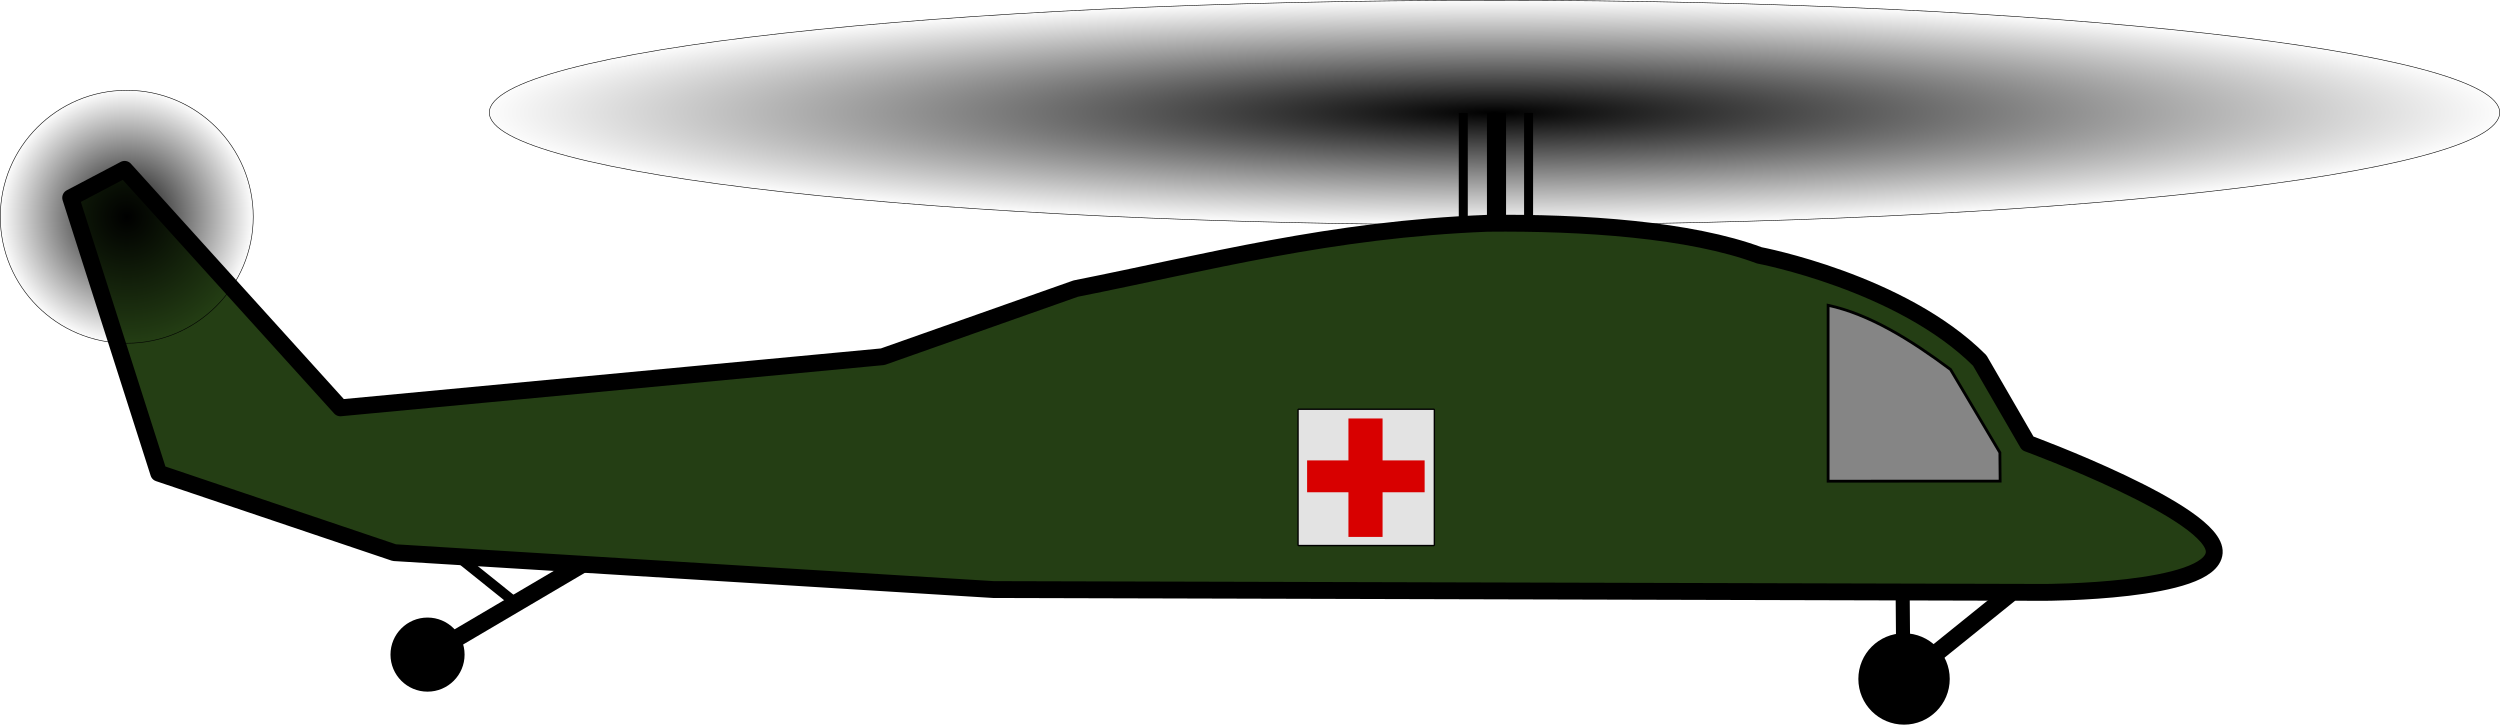
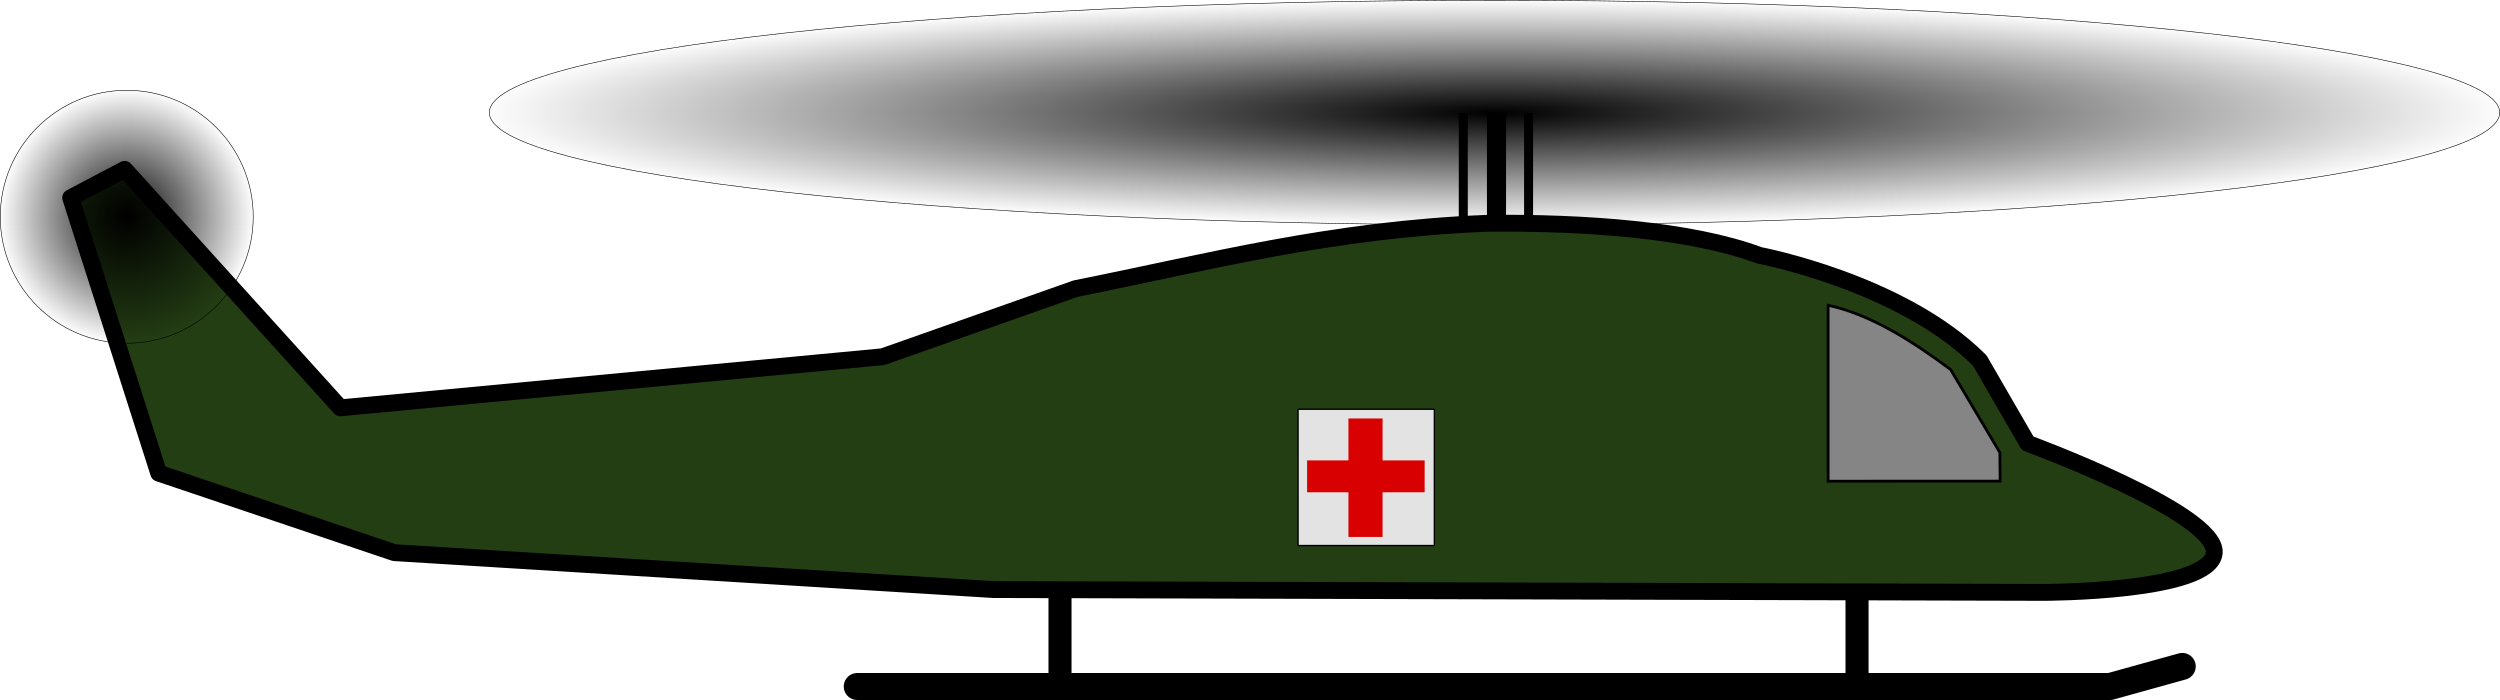
- <svg xmlns="http://www.w3.org/2000/svg" xmlns:xlink="http://www.w3.org/1999/xlink" width="889.478" height="257.823" viewBox="0 0 235.341 68.216" version="1.1" id="svg8">
+ <svg xmlns="http://www.w3.org/2000/svg" xmlns:xlink="http://www.w3.org/1999/xlink" width="889.478" height="249.052" viewBox="0 0 235.341 65.895" version="1.1" id="svg8">
  <defs id="defs2">
    <linearGradient id="linearGradient861">
      <stop style="stop-color:#000000;stop-opacity:1;" offset="0" id="stop857" />
      <stop style="stop-color:#000000;stop-opacity:0;" offset="1" id="stop859" />
    </linearGradient>
    <radialGradient xlink:href="#linearGradient861" id="radialGradient863" cx="21.45" cy="19.56" fx="21.45" fy="19.56" r="12.039" gradientUnits="userSpaceOnUse" gradientTransform="translate(-10.82442,27.92967)" />
    <radialGradient xlink:href="#linearGradient861" id="radialGradient863-9" cx="21.45" cy="19.56" fx="21.45" fy="19.56" r="12.039" gradientUnits="userSpaceOnUse" gradientTransform="matrix(7.947603,0,0,0.887761,-31.09647,20.31474)" />
  </defs>
  <g id="layer2" style="display:inline" transform="translate(1.307243,-27.08323)">
    <path style="fill:none;stroke:#000000;stroke-width:1.799;stroke-linecap:butt;stroke-linejoin:miter;stroke-miterlimit:4;stroke-dasharray:none;stroke-opacity:1" d="M 139.568,48.192 V 37.703 Z" id="path865" />
    <path style="fill:none;stroke:#000000;stroke-width:0.847;stroke-linecap:butt;stroke-linejoin:miter;stroke-miterlimit:4;stroke-dasharray:none;stroke-opacity:1" d="M 142.588,48.203 V 37.714 Z" id="path865-7" />
    <path style="fill:none;stroke:#000000;stroke-width:0.847;stroke-linecap:butt;stroke-linejoin:miter;stroke-miterlimit:4;stroke-dasharray:none;stroke-opacity:1" d="M 136.441,48.203 V 37.714 Z" id="path865-7-5" />
    <ellipse style="opacity:1;fill:url(#radialGradient863-9);fill-opacity:1;fill-rule:nonzero;stroke:#000000;stroke-width:0.053;stroke-linecap:round;stroke-linejoin:round;stroke-miterlimit:4;stroke-dasharray:none;stroke-dashoffset:8.816;stroke-opacity:1;paint-order:stroke fill markers" id="path855-7" cx="139.381" cy="37.68" rx="94.626" ry="10.57" />
  </g>
  <g id="layer1" transform="translate(1.307243,-218.2499)" style="display:inline">
    <path style="fill:#243e14;fill-opacity:1;stroke:#000000;stroke-width:1.587;stroke-linecap:round;stroke-linejoin:round;stroke-miterlimit:4;stroke-dasharray:none;stroke-opacity:1;paint-order:normal" d="m 191.098,274.015 -98.89,-0.267 -56.394,-3.474 -22.183,-7.484 -8.285,-25.925 5.078,-2.673 20.312,22.451 51.048,-4.811 18.174,-6.415 c 12.397,-2.466 23.998,-5.568 38.754,-6.147 9.006,-0.097 19.11,0.598 25.599,3.018 0,0 13.385,2.53 20.75,9.902 4.511,7.797 4.511,7.797 4.511,7.797 0,0 17.829,6.544 17.561,10.286 -0.267,3.742 -16.036,3.742 -16.036,3.742 z" id="path821" />
  </g>
  <g id="layer5" style="display:inline" transform="translate(1.307243,-27.08323)">
-     <circle style="opacity:1;fill:#000000;fill-opacity:1;fill-rule:nonzero;stroke:#000000;stroke-width:1.609;stroke-linecap:round;stroke-linejoin:round;stroke-miterlimit:4;stroke-dasharray:none;stroke-dashoffset:8.816;stroke-opacity:1;paint-order:normal" id="path856" cx="177.933" cy="90.998" r="3.497" />
-     <path style="fill:none;stroke:#000000;stroke-width:1.323;stroke-linecap:butt;stroke-linejoin:miter;stroke-miterlimit:4;stroke-dasharray:none;stroke-opacity:1" d="M 177.868,91.067 177.801,82.648 Z" id="path858" />
-     <path style="fill:none;stroke:#000000;stroke-width:0.265px;stroke-linecap:butt;stroke-linejoin:miter;stroke-opacity:1" d="M 187.89,82.982 Z" id="path860" />
-     <path style="fill:none;stroke:#000000;stroke-width:1.64;stroke-linecap:butt;stroke-linejoin:miter;stroke-miterlimit:4;stroke-dasharray:none;stroke-opacity:1" d="m 177.868,91.067 10.023,-8.085 z" id="path862" />
-     <circle style="display:inline;opacity:1;fill:#000000;fill-opacity:1;fill-rule:nonzero;stroke:#000000;stroke-width:1.305;stroke-linecap:round;stroke-linejoin:round;stroke-miterlimit:4;stroke-dasharray:none;stroke-dashoffset:8.816;stroke-opacity:1;paint-order:normal" id="path856-3" cx="38.939" cy="88.706" r="2.835" />
-     <path style="fill:none;stroke:#000000;stroke-width:1.64;stroke-linecap:butt;stroke-linejoin:miter;stroke-miterlimit:4;stroke-dasharray:none;stroke-opacity:1" d="M 39.021,88.728 53.654,80.109 Z" id="path888" />
-     <path style="fill:none;stroke:#000000;stroke-width:0.953;stroke-linecap:butt;stroke-linejoin:miter;stroke-miterlimit:4;stroke-dasharray:none;stroke-opacity:1" d="M 47.24,83.85 41.828,79.507 Z" id="path890" />
+     <path transform="translate(1.458333e-8,-191.1667)" style="display:inline;fill:none;stroke:#000000;stroke-width:2.54;stroke-linecap:round;stroke-linejoin:round;stroke-miterlimit:4;stroke-dasharray:none;stroke-opacity:1" d="M 79.391,282.875 H 197.319 l 6.803,-1.89" id="path915" />
+     <path transform="translate(1.458333e-8,-191.1667)" style="display:inline;fill:none;stroke:#000000;stroke-width:2.17;stroke-linecap:butt;stroke-linejoin:miter;stroke-miterlimit:4;stroke-dasharray:none;stroke-opacity:1" d="m 98.478,282.686 v -8.882" id="path917" />
+     <path transform="translate(1.458333e-8,-191.1667)" style="display:inline;fill:none;stroke:#000000;stroke-width:2.17;stroke-linecap:butt;stroke-linejoin:miter;stroke-miterlimit:4;stroke-dasharray:none;stroke-opacity:1" d="m 173.507,282.591 v -8.882" id="path917-3" />
  </g>
  <g id="layer4" transform="translate(1.307243,-27.08323)">
    <circle style="opacity:1;fill:url(#radialGradient863);fill-opacity:1;fill-rule:nonzero;stroke:#000000;stroke-width:0.053;stroke-linecap:round;stroke-linejoin:round;stroke-miterlimit:4;stroke-dasharray:none;stroke-dashoffset:8.816;stroke-opacity:1;paint-order:stroke fill markers" id="path855" cx="10.626" cy="47.49" r="11.906" />
  </g>
  <g id="layer3" transform="translate(1.307243,-27.08323)">
    <path style="fill:#858585;fill-opacity:1;stroke:#000000;stroke-width:0.265;stroke-linecap:butt;stroke-linejoin:miter;stroke-miterlimit:4;stroke-dasharray:none;stroke-opacity:1" d="m 186.979,72.374 -0.024,-2.689 -4.644,-7.818 c -3.813,-2.843 -7.643,-5.204 -11.526,-6.047 v 16.561 z" id="path832" />
    <rect style="opacity:1;fill:#e3e3e3;fill-opacity:1;fill-rule:nonzero;stroke:#000000;stroke-width:0.265;stroke-linecap:round;stroke-linejoin:round;stroke-miterlimit:4;stroke-dasharray:none;stroke-dashoffset:8.816;stroke-opacity:1;paint-order:stroke fill markers" id="rect836" width="12.7" height="12.7" x="120.952" y="65.673" ry="0" />
    <rect style="opacity:1;fill:#d80000;fill-opacity:1;fill-rule:nonzero;stroke:none;stroke-width:0.265;stroke-linecap:round;stroke-linejoin:round;stroke-miterlimit:4;stroke-dasharray:none;stroke-dashoffset:8.816;stroke-opacity:1;paint-order:stroke fill markers" id="rect838" width="3.213" height="11.15" x="125.63" y="66.477" />
    <rect style="opacity:1;fill:#d80000;fill-opacity:1;fill-rule:nonzero;stroke:none;stroke-width:0.265;stroke-linecap:round;stroke-linejoin:round;stroke-miterlimit:4;stroke-dasharray:none;stroke-dashoffset:8.816;stroke-opacity:1;paint-order:stroke fill markers" id="rect838-3" width="11.064" height="2.999" x="121.739" y="70.424" />
  </g>
</svg>
